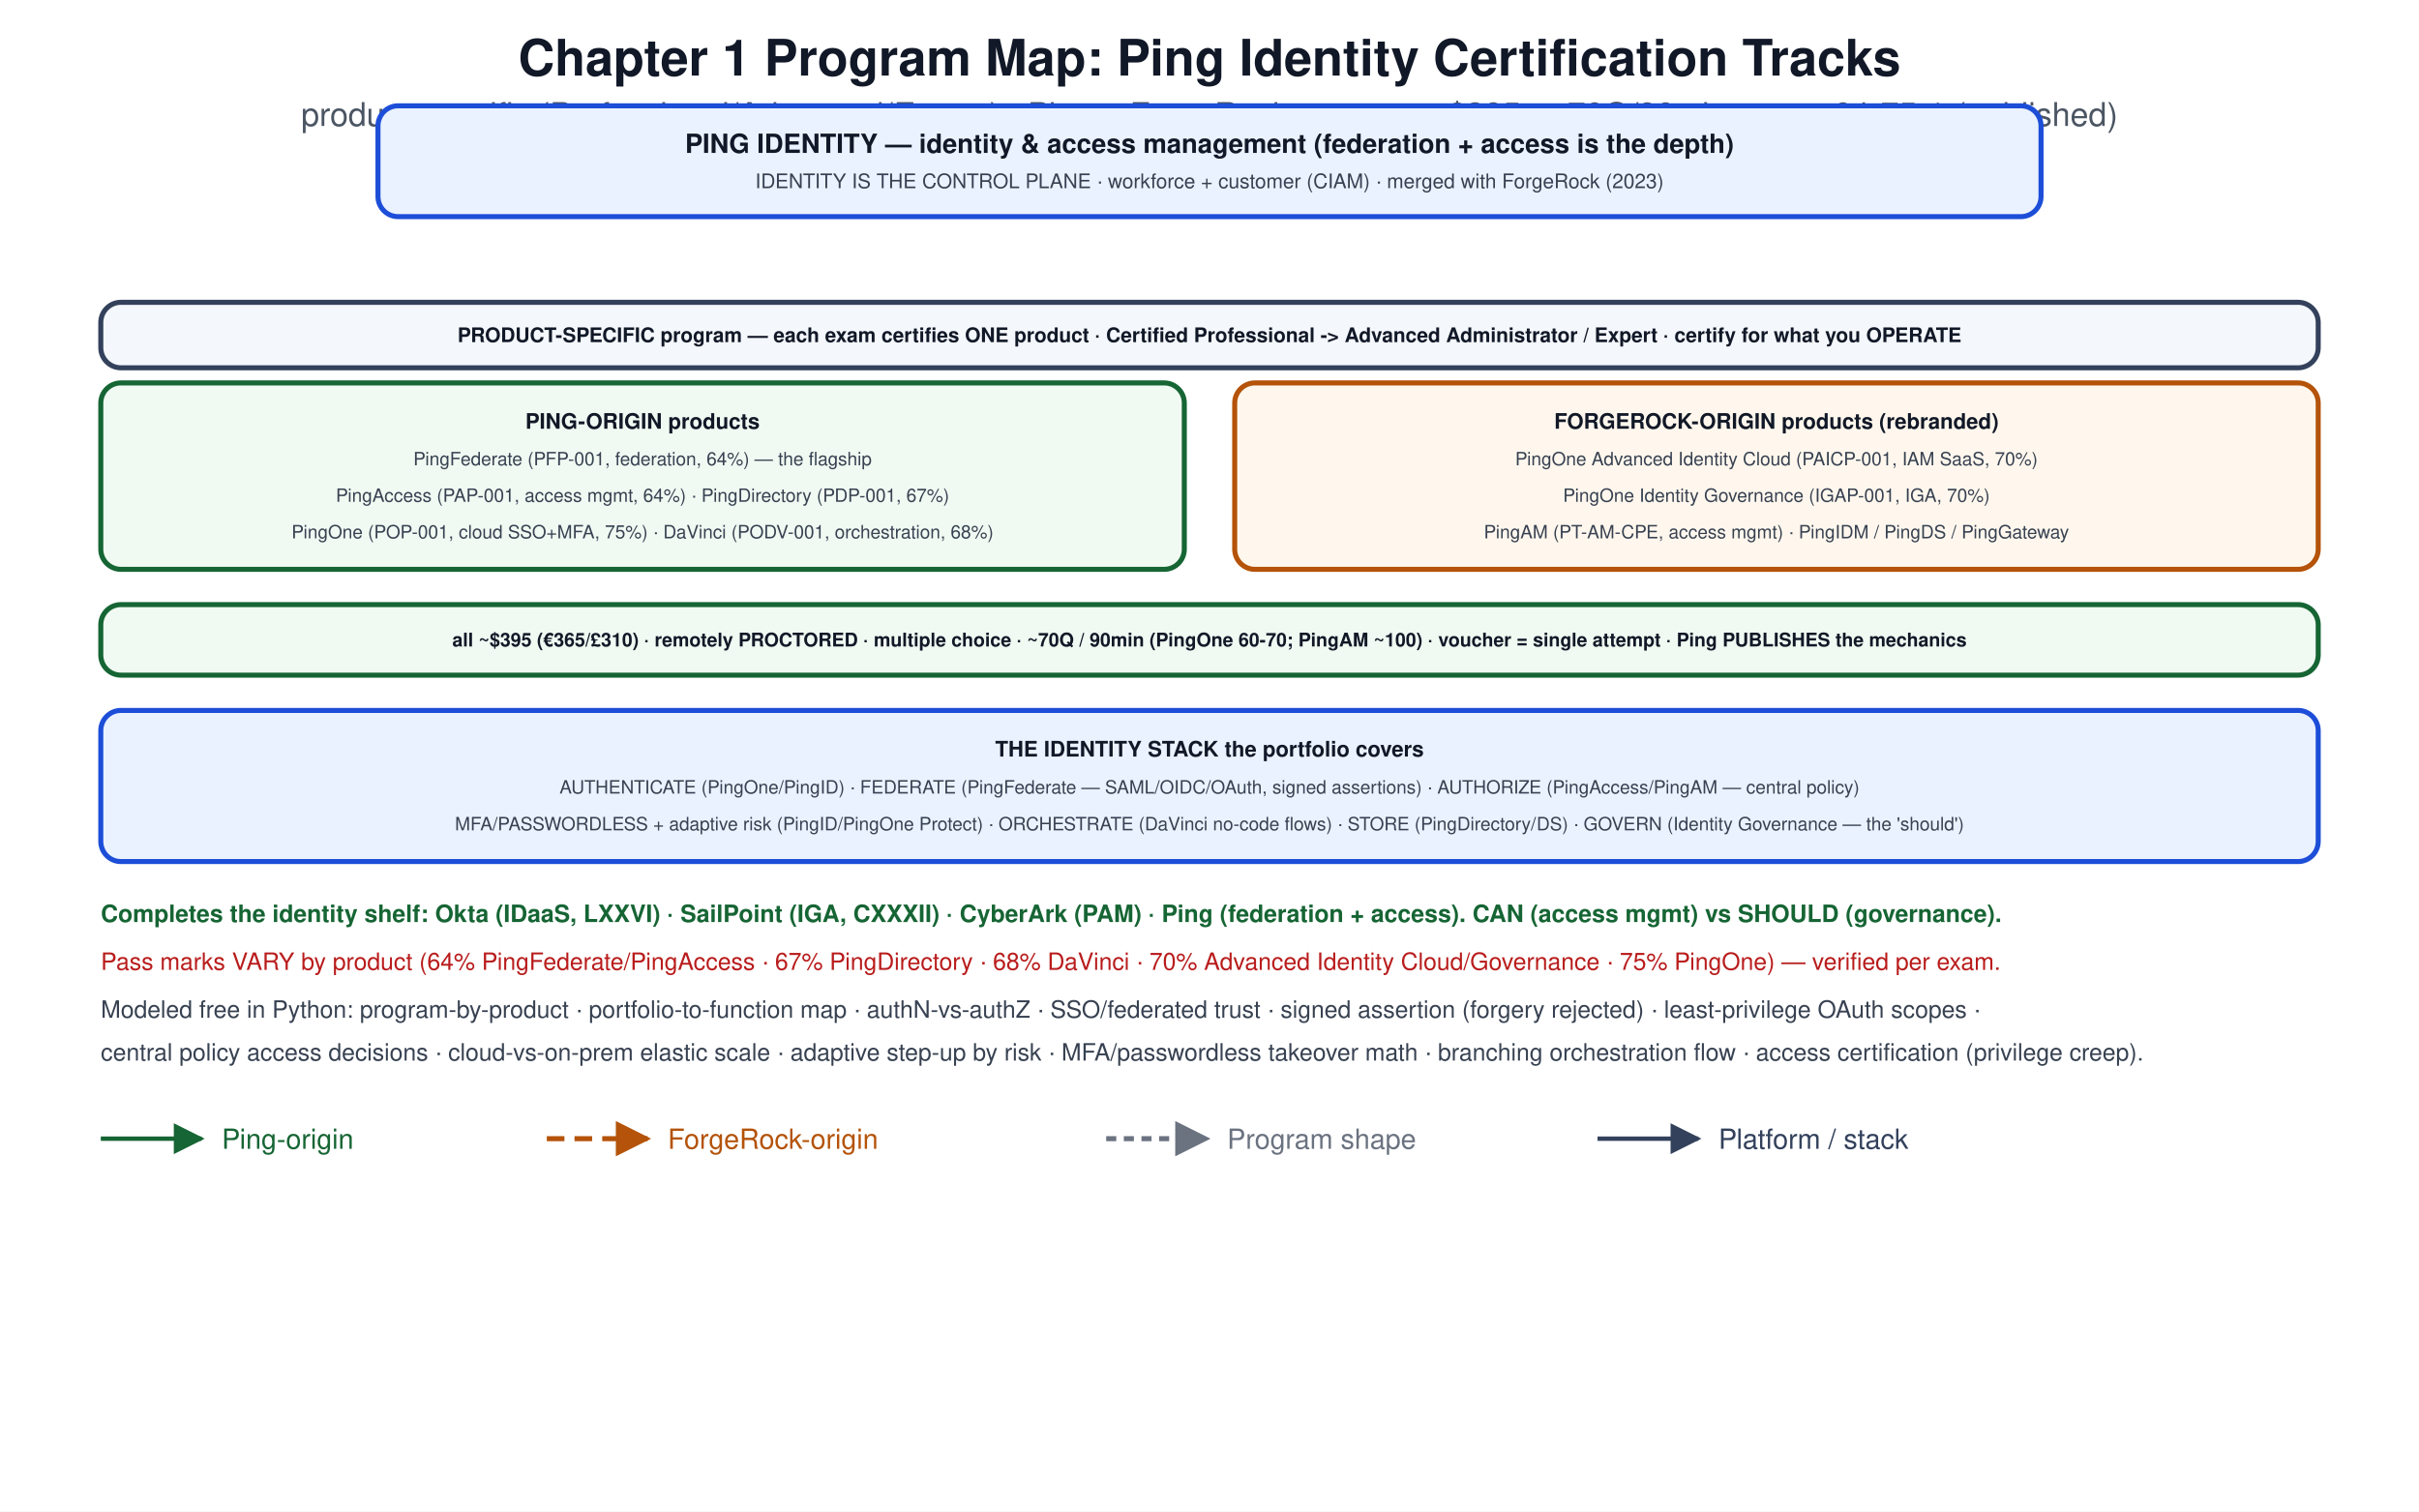
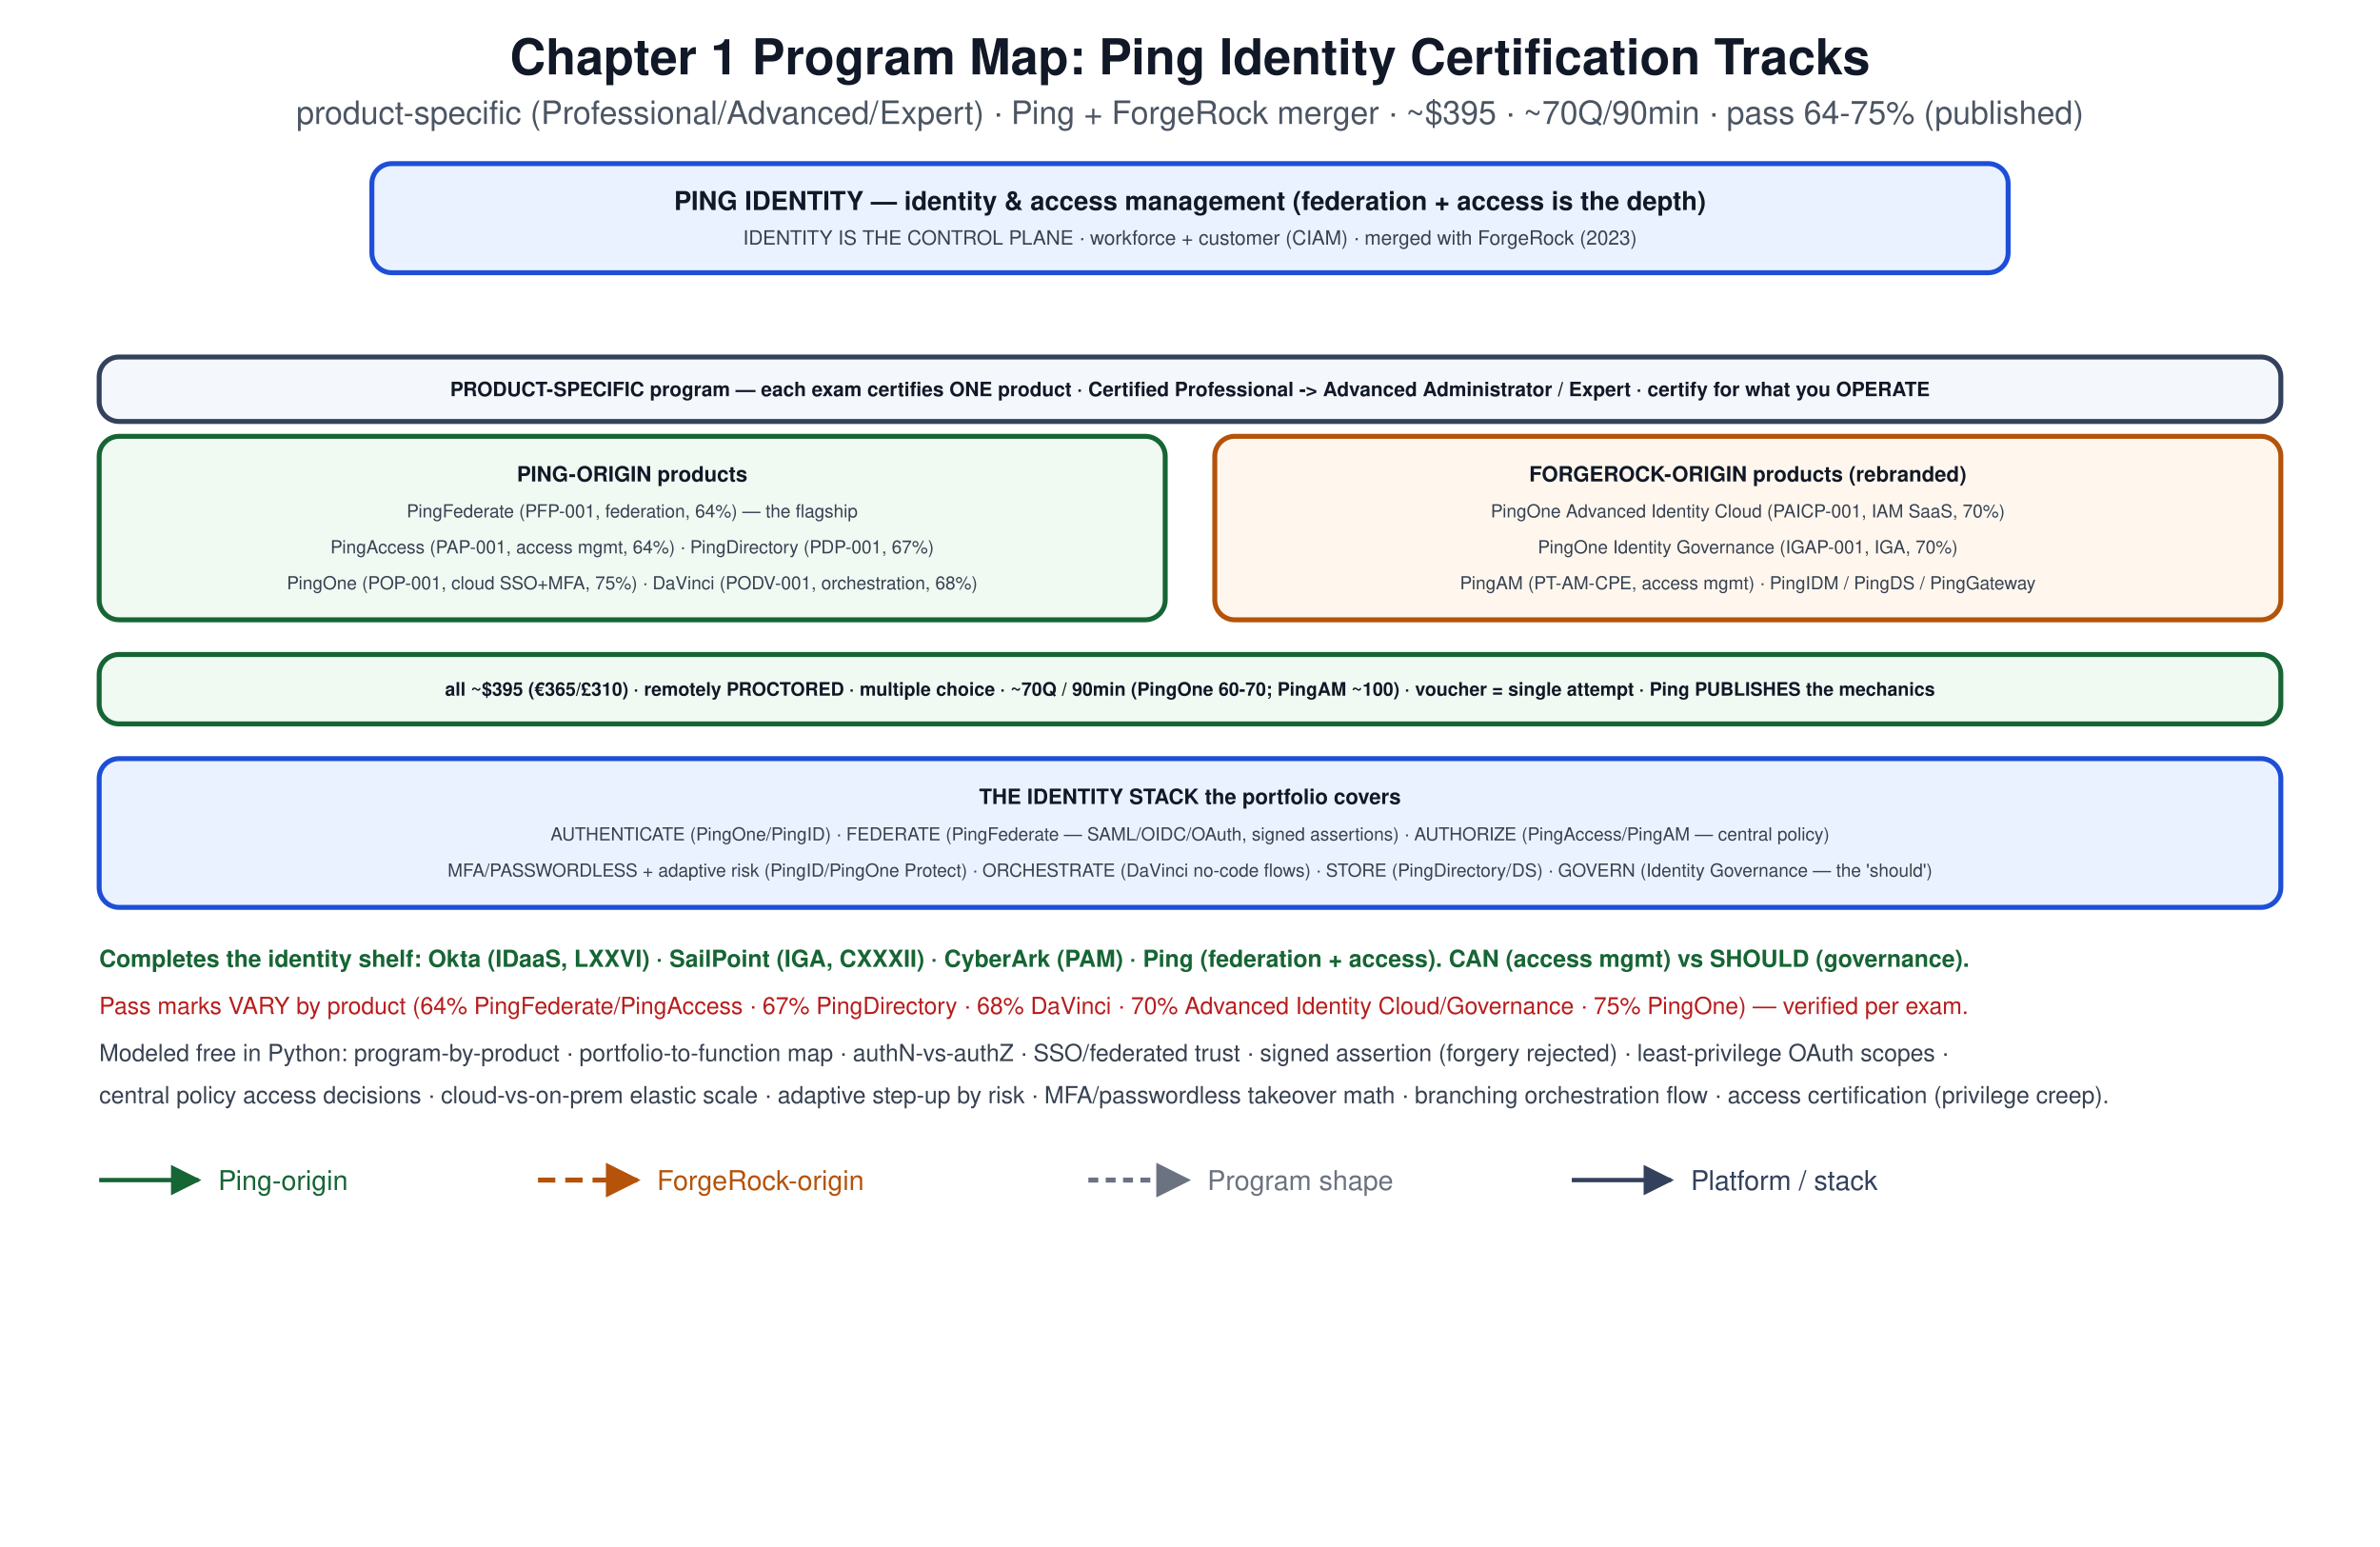
- <svg xmlns="http://www.w3.org/2000/svg" viewBox="0 0 960 600" font-family="Helvetica, Arial, sans-serif">
+ <svg xmlns="http://www.w3.org/2000/svg" viewBox="0 0 960 624" font-family="Helvetica, Arial, sans-serif">
  <defs>
    <marker id="arrow-alt" viewBox="0 0 10 10" refX="9" refY="5" markerWidth="7" markerHeight="7" orient="auto-start-reverse">
      <path d="M0,0 L10,5 L0,10 z" fill="#166534" />
    </marker>
    <marker id="arrow-data" viewBox="0 0 10 10" refX="9" refY="5" markerWidth="7" markerHeight="7" orient="auto-start-reverse">
      <path d="M0,0 L10,5 L0,10 z" fill="#b45309" />
    </marker>
    <marker id="arrow-mgmt" viewBox="0 0 10 10" refX="9" refY="5" markerWidth="7" markerHeight="7" orient="auto-start-reverse">
      <path d="M0,0 L10,5 L0,10 z" fill="#33415c" />
    </marker>
    <marker id="arrow-neutral" viewBox="0 0 10 10" refX="9" refY="5" markerWidth="7" markerHeight="7" orient="auto-start-reverse">
      <path d="M0,0 L10,5 L0,10 z" fill="#6b7280" />
    </marker>
  </defs>
-   <rect x="0" y="0" width="960" height="600" fill="#ffffff" />
+   <rect x="0" y="0" width="960" height="624" fill="#ffffff" />
  <text x="480.0" y="30" text-anchor="middle" font-size="20" font-weight="700" fill="#111827">Chapter 1 Program Map: Ping Identity Certification Tracks</text>
  <text x="480.0" y="50" text-anchor="middle" font-size="13" fill="#4b5563">product-specific (Professional/Advanced/Expert) · Ping + ForgeRock merger · ~$395 · ~70Q/90min · pass 64-75% (published)</text>
-   <rect x="150" y="42" width="660" height="44" rx="8" fill="#eaf2ff" stroke="#1d4ed8" stroke-width="2" />
-   <text x="480.0" y="60.7" text-anchor="middle" font-size="10.5" font-weight="700" fill="#111827">PING IDENTITY — identity &amp; access management (federation + access is the depth)</text>
-   <text x="480.0" y="74.7" text-anchor="middle" font-size="8" font-weight="400" fill="#374151">IDENTITY IS THE CONTROL PLANE · workforce + customer (CIAM) · merged with ForgeRock (2023)</text>
-   <rect x="40" y="120" width="880" height="26" rx="8" fill="#f4f7fb" stroke="#33415c" stroke-width="2" />
-   <text x="480.0" y="135.8" text-anchor="middle" font-size="8" font-weight="700" fill="#111827">PRODUCT-SPECIFIC program — each exam certifies ONE product · Certified Professional -&gt; Advanced Administrator / Expert · certify for what you OPERATE</text>
-   <rect x="40" y="152" width="430" height="74" rx="8" fill="#f0faf2" stroke="#166534" stroke-width="2" />
-   <text x="255.0" y="170.2" text-anchor="middle" font-size="8.5" font-weight="700" fill="#111827">PING-ORIGIN products</text>
-   <text x="255.0" y="184.7" text-anchor="middle" font-size="7.3" font-weight="400" fill="#374151">PingFederate (PFP-001, federation, 64%) — the flagship</text>
-   <text x="255.0" y="199.2" text-anchor="middle" font-size="7.3" font-weight="400" fill="#374151">PingAccess (PAP-001, access mgmt, 64%) · PingDirectory (PDP-001, 67%)</text>
-   <text x="255.0" y="213.7" text-anchor="middle" font-size="7.3" font-weight="400" fill="#374151">PingOne (POP-001, cloud SSO+MFA, 75%) · DaVinci (PODV-001, orchestration, 68%)</text>
-   <rect x="490" y="152" width="430" height="74" rx="8" fill="#fff7ed" stroke="#b45309" stroke-width="2" />
-   <text x="705.0" y="170.2" text-anchor="middle" font-size="8.5" font-weight="700" fill="#111827">FORGEROCK-ORIGIN products (rebranded)</text>
-   <text x="705.0" y="184.7" text-anchor="middle" font-size="7.3" font-weight="400" fill="#374151">PingOne Advanced Identity Cloud (PAICP-001, IAM SaaS, 70%)</text>
-   <text x="705.0" y="199.2" text-anchor="middle" font-size="7.3" font-weight="400" fill="#374151">PingOne Identity Governance (IGAP-001, IGA, 70%)</text>
-   <text x="705.0" y="213.7" text-anchor="middle" font-size="7.3" font-weight="400" fill="#374151">PingAM (PT-AM-CPE, access mgmt) · PingIDM / PingDS / PingGateway</text>
-   <rect x="40" y="240" width="880" height="28" rx="8" fill="#f0faf2" stroke="#166534" stroke-width="2" />
-   <text x="480.0" y="256.6" text-anchor="middle" font-size="7.5" font-weight="700" fill="#111827">all ~$395 (€365/£310) · remotely PROCTORED · multiple choice · ~70Q / 90min (PingOne 60-70; PingAM ~100) · voucher = single attempt · Ping PUBLISHES the mechanics</text>
-   <rect x="40" y="282" width="880" height="60" rx="8" fill="#eaf2ff" stroke="#1d4ed8" stroke-width="2" />
-   <text x="480.0" y="300.3" text-anchor="middle" font-size="8.5" font-weight="700" fill="#111827">THE IDENTITY STACK the portfolio covers</text>
-   <text x="480.0" y="315.0" text-anchor="middle" font-size="7.3" font-weight="400" fill="#374151">AUTHENTICATE (PingOne/PingID) · FEDERATE (PingFederate — SAML/OIDC/OAuth, signed assertions) · AUTHORIZE (PingAccess/PingAM — central policy)</text>
-   <text x="480.0" y="329.6" text-anchor="middle" font-size="7.3" font-weight="400" fill="#374151">MFA/PASSWORDLESS + adaptive risk (PingID/PingOne Protect) · ORCHESTRATE (DaVinci no-code flows) · STORE (PingDirectory/DS) · GOVERN (Identity Governance — the 'should')</text>
-   <text x="40" y="366" font-size="9.5" font-weight="700" fill="#166534">Completes the identity shelf: Okta (IDaaS, LXXVI) · SailPoint (IGA, CXXXII) · CyberArk (PAM) · Ping (federation + access). CAN (access mgmt) vs SHOULD (governance).</text>
-   <text x="40" y="385" font-size="9.5" font-weight="400" fill="#b91c1c">Pass marks VARY by product (64% PingFederate/PingAccess · 67% PingDirectory · 68% DaVinci · 70% Advanced Identity Cloud/Governance · 75% PingOne) — verified per exam.</text>
-   <text x="40" y="404" font-size="9.5" font-weight="400" fill="#374151">Modeled free in Python: program-by-product · portfolio-to-function map · authN-vs-authZ · SSO/federated trust · signed assertion (forgery rejected) · least-privilege OAuth scopes ·</text>
-   <text x="40" y="421" font-size="9.5" font-weight="400" fill="#374151">central policy access decisions · cloud-vs-on-prem elastic scale · adaptive step-up by risk · MFA/passwordless takeover math · branching orchestration flow · access certification (privilege creep).</text>
-   <line x1="40" y1="452" x2="80" y2="452" stroke="#166534" stroke-width="1.75" marker-end="url(#arrow-alt)" />
-   <text x="88" y="456" font-size="11" fill="#166534">Ping-origin</text>
-   <line x1="217" y1="452" x2="257" y2="452" stroke="#b45309" stroke-width="2" stroke-dasharray="7 4" marker-end="url(#arrow-data)" />
-   <text x="265" y="456" font-size="11" fill="#b45309">ForgeRock-origin</text>
-   <line x1="439" y1="452" x2="479" y2="452" stroke="#6b7280" stroke-width="2" stroke-dasharray="4 3" marker-end="url(#arrow-neutral)" />
-   <text x="487" y="456" font-size="11" fill="#6b7280">Program shape</text>
-   <line x1="634" y1="452" x2="674" y2="452" stroke="#33415c" stroke-width="1.75" marker-end="url(#arrow-mgmt)" />
-   <text x="682" y="456" font-size="11" fill="#33415c">Platform / stack</text>
+   <g transform="translate(0,24)">
+     <rect x="150" y="42" width="660" height="44" rx="8" fill="#eaf2ff" stroke="#1d4ed8" stroke-width="2" />
+     <text x="480.0" y="60.7" text-anchor="middle" font-size="10.5" font-weight="700" fill="#111827">PING IDENTITY — identity &amp; access management (federation + access is the depth)</text>
+     <text x="480.0" y="74.7" text-anchor="middle" font-size="8" font-weight="400" fill="#374151">IDENTITY IS THE CONTROL PLANE · workforce + customer (CIAM) · merged with ForgeRock (2023)</text>
+     <rect x="40" y="120" width="880" height="26" rx="8" fill="#f4f7fb" stroke="#33415c" stroke-width="2" />
+     <text x="480.0" y="135.8" text-anchor="middle" font-size="8" font-weight="700" fill="#111827">PRODUCT-SPECIFIC program — each exam certifies ONE product · Certified Professional -&gt; Advanced Administrator / Expert · certify for what you OPERATE</text>
+     <rect x="40" y="152" width="430" height="74" rx="8" fill="#f0faf2" stroke="#166534" stroke-width="2" />
+     <text x="255.0" y="170.2" text-anchor="middle" font-size="8.5" font-weight="700" fill="#111827">PING-ORIGIN products</text>
+     <text x="255.0" y="184.7" text-anchor="middle" font-size="7.3" font-weight="400" fill="#374151">PingFederate (PFP-001, federation, 64%) — the flagship</text>
+     <text x="255.0" y="199.2" text-anchor="middle" font-size="7.3" font-weight="400" fill="#374151">PingAccess (PAP-001, access mgmt, 64%) · PingDirectory (PDP-001, 67%)</text>
+     <text x="255.0" y="213.7" text-anchor="middle" font-size="7.3" font-weight="400" fill="#374151">PingOne (POP-001, cloud SSO+MFA, 75%) · DaVinci (PODV-001, orchestration, 68%)</text>
+     <rect x="490" y="152" width="430" height="74" rx="8" fill="#fff7ed" stroke="#b45309" stroke-width="2" />
+     <text x="705.0" y="170.2" text-anchor="middle" font-size="8.5" font-weight="700" fill="#111827">FORGEROCK-ORIGIN products (rebranded)</text>
+     <text x="705.0" y="184.7" text-anchor="middle" font-size="7.3" font-weight="400" fill="#374151">PingOne Advanced Identity Cloud (PAICP-001, IAM SaaS, 70%)</text>
+     <text x="705.0" y="199.2" text-anchor="middle" font-size="7.3" font-weight="400" fill="#374151">PingOne Identity Governance (IGAP-001, IGA, 70%)</text>
+     <text x="705.0" y="213.7" text-anchor="middle" font-size="7.3" font-weight="400" fill="#374151">PingAM (PT-AM-CPE, access mgmt) · PingIDM / PingDS / PingGateway</text>
+     <rect x="40" y="240" width="880" height="28" rx="8" fill="#f0faf2" stroke="#166534" stroke-width="2" />
+     <text x="480.0" y="256.6" text-anchor="middle" font-size="7.5" font-weight="700" fill="#111827">all ~$395 (€365/£310) · remotely PROCTORED · multiple choice · ~70Q / 90min (PingOne 60-70; PingAM ~100) · voucher = single attempt · Ping PUBLISHES the mechanics</text>
+     <rect x="40" y="282" width="880" height="60" rx="8" fill="#eaf2ff" stroke="#1d4ed8" stroke-width="2" />
+     <text x="480.0" y="300.3" text-anchor="middle" font-size="8.5" font-weight="700" fill="#111827">THE IDENTITY STACK the portfolio covers</text>
+     <text x="480.0" y="315.0" text-anchor="middle" font-size="7.3" font-weight="400" fill="#374151">AUTHENTICATE (PingOne/PingID) · FEDERATE (PingFederate — SAML/OIDC/OAuth, signed assertions) · AUTHORIZE (PingAccess/PingAM — central policy)</text>
+     <text x="480.0" y="329.6" text-anchor="middle" font-size="7.3" font-weight="400" fill="#374151">MFA/PASSWORDLESS + adaptive risk (PingID/PingOne Protect) · ORCHESTRATE (DaVinci no-code flows) · STORE (PingDirectory/DS) · GOVERN (Identity Governance — the 'should')</text>
+     <text x="40" y="366" font-size="9.5" font-weight="700" fill="#166534">Completes the identity shelf: Okta (IDaaS, LXXVI) · SailPoint (IGA, CXXXII) · CyberArk (PAM) · Ping (federation + access). CAN (access mgmt) vs SHOULD (governance).</text>
+     <text x="40" y="385" font-size="9.5" font-weight="400" fill="#b91c1c">Pass marks VARY by product (64% PingFederate/PingAccess · 67% PingDirectory · 68% DaVinci · 70% Advanced Identity Cloud/Governance · 75% PingOne) — verified per exam.</text>
+     <text x="40" y="404" font-size="9.5" font-weight="400" fill="#374151">Modeled free in Python: program-by-product · portfolio-to-function map · authN-vs-authZ · SSO/federated trust · signed assertion (forgery rejected) · least-privilege OAuth scopes ·</text>
+     <text x="40" y="421" font-size="9.5" font-weight="400" fill="#374151">central policy access decisions · cloud-vs-on-prem elastic scale · adaptive step-up by risk · MFA/passwordless takeover math · branching orchestration flow · access certification (privilege creep).</text>
+     <line x1="40" y1="452" x2="80" y2="452" stroke="#166534" stroke-width="1.75" marker-end="url(#arrow-alt)" />
+     <text x="88" y="456" font-size="11" fill="#166534">Ping-origin</text>
+     <line x1="217" y1="452" x2="257" y2="452" stroke="#b45309" stroke-width="2" stroke-dasharray="7 4" marker-end="url(#arrow-data)" />
+     <text x="265" y="456" font-size="11" fill="#b45309">ForgeRock-origin</text>
+     <line x1="439" y1="452" x2="479" y2="452" stroke="#6b7280" stroke-width="2" stroke-dasharray="4 3" marker-end="url(#arrow-neutral)" />
+     <text x="487" y="456" font-size="11" fill="#6b7280">Program shape</text>
+     <line x1="634" y1="452" x2="674" y2="452" stroke="#33415c" stroke-width="1.75" marker-end="url(#arrow-mgmt)" />
+     <text x="682" y="456" font-size="11" fill="#33415c">Platform / stack</text>
+   </g>
</svg>
